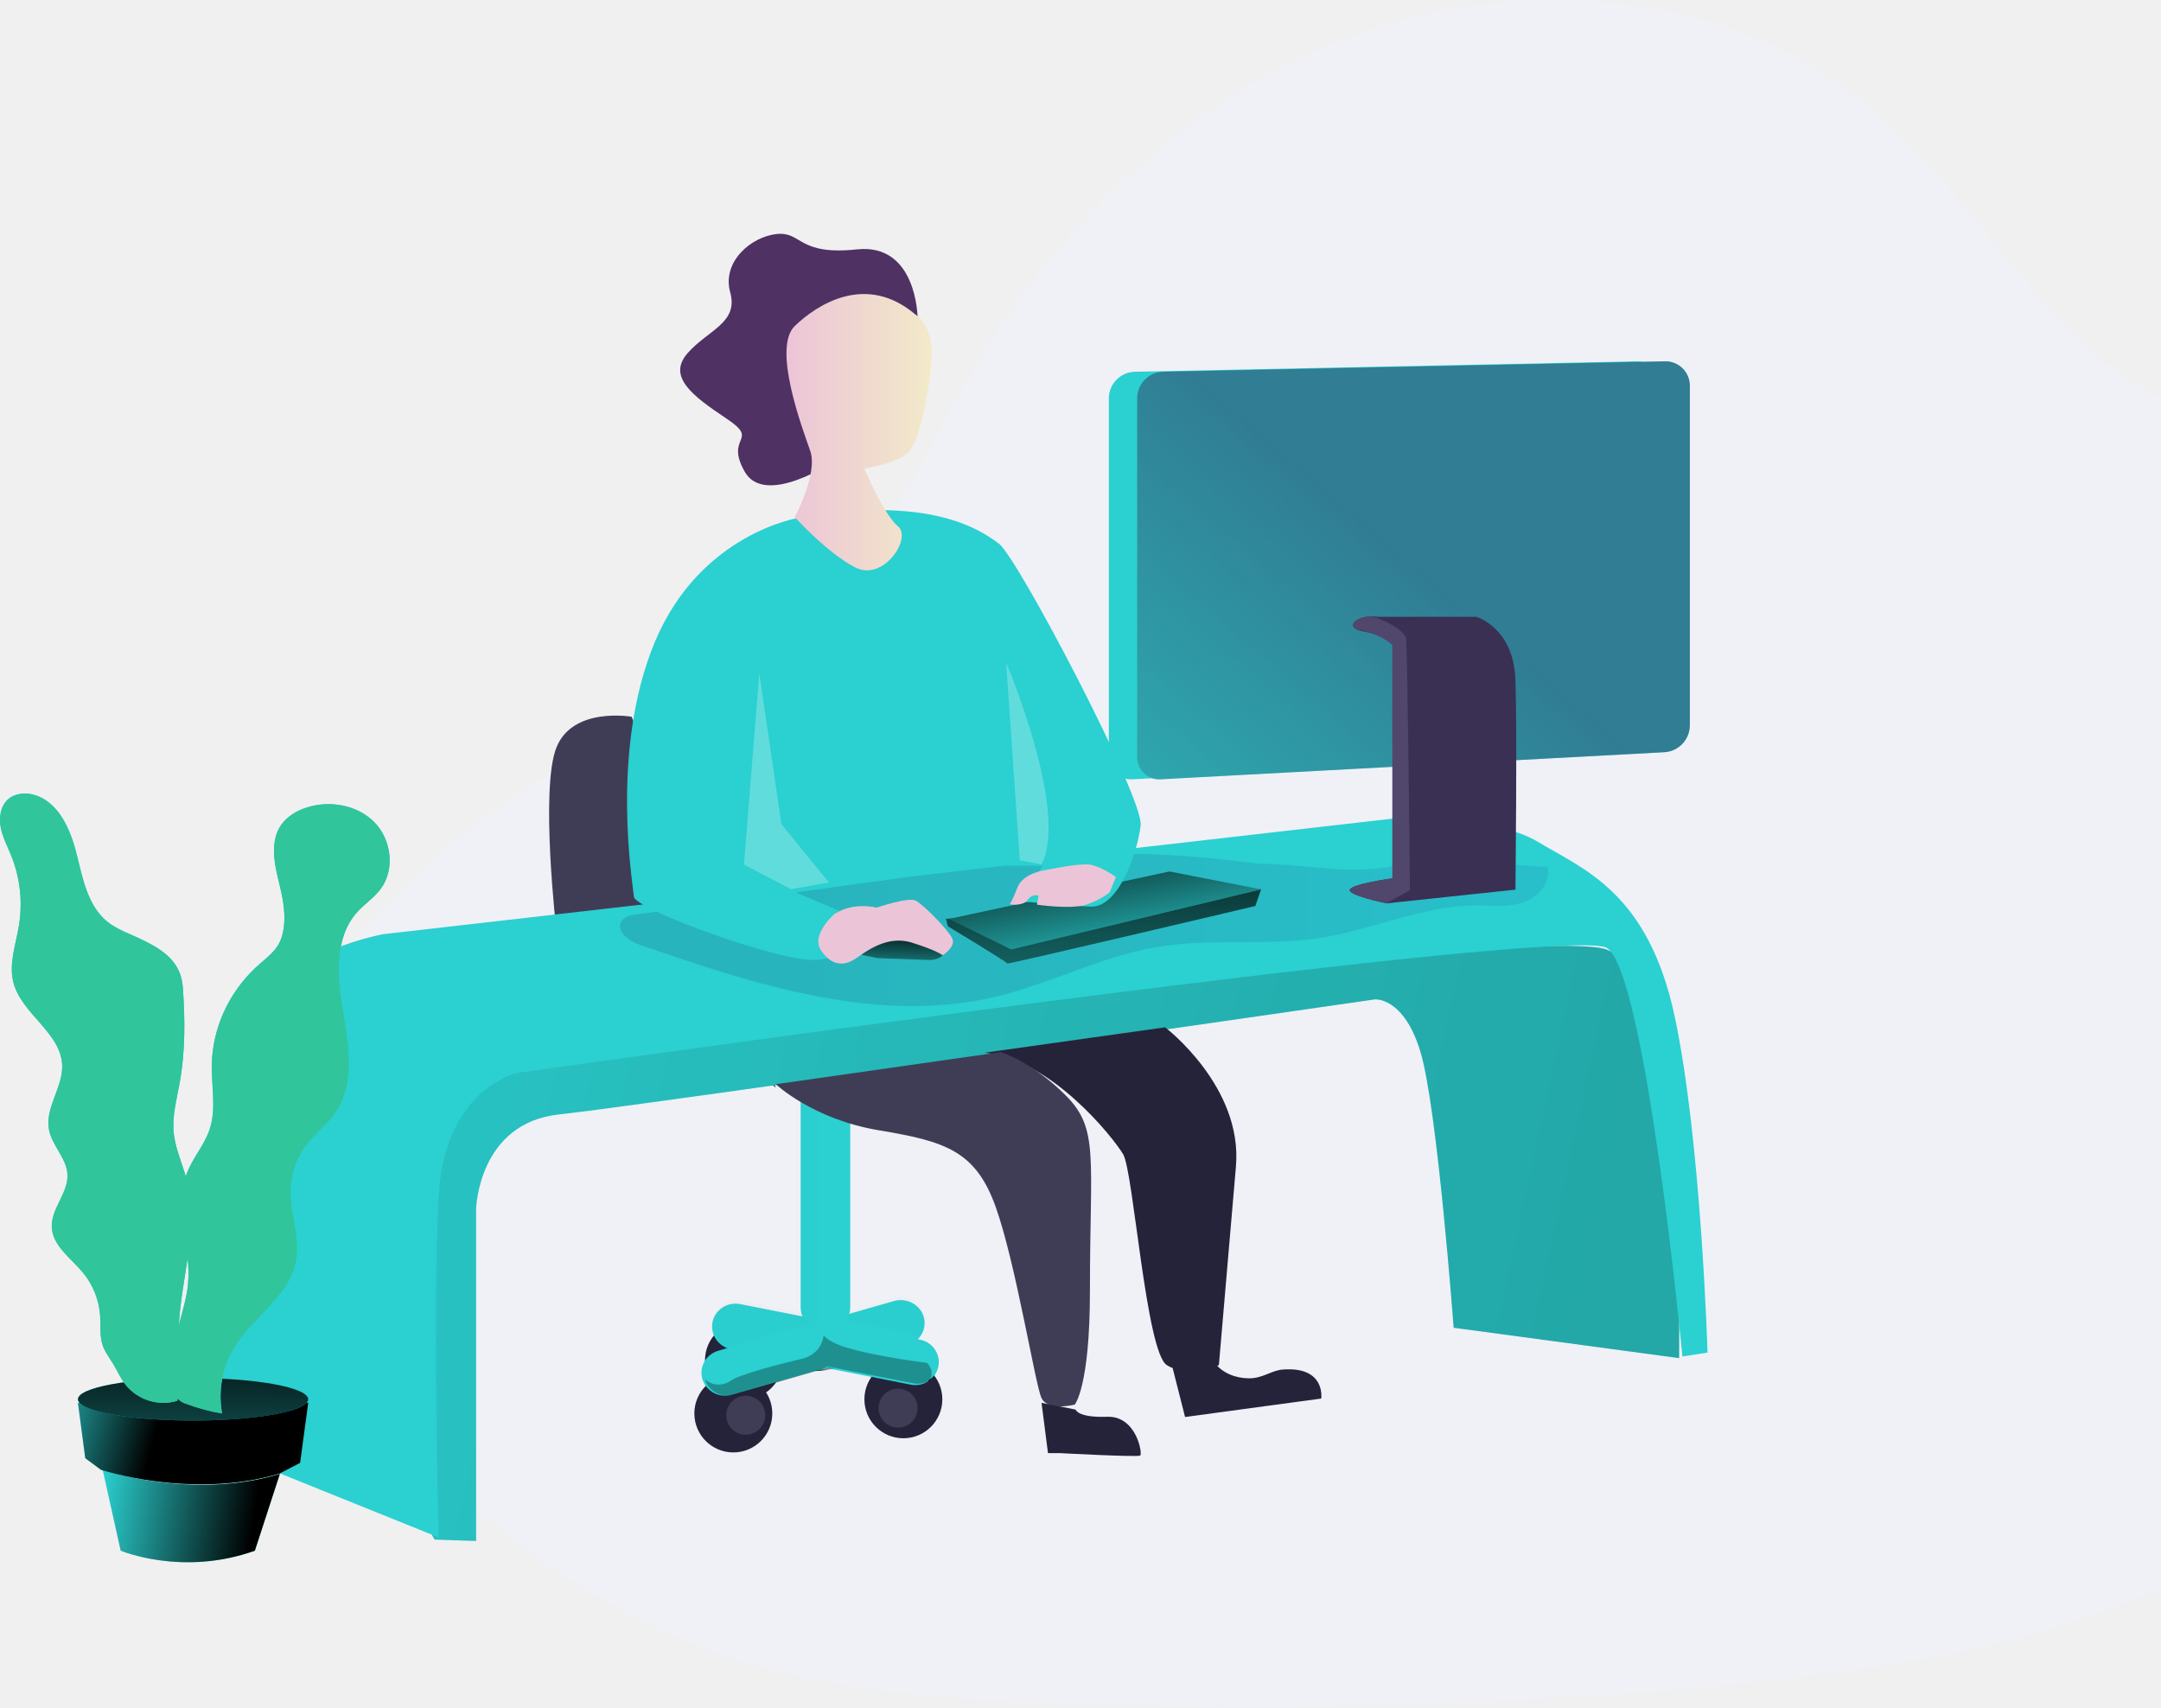
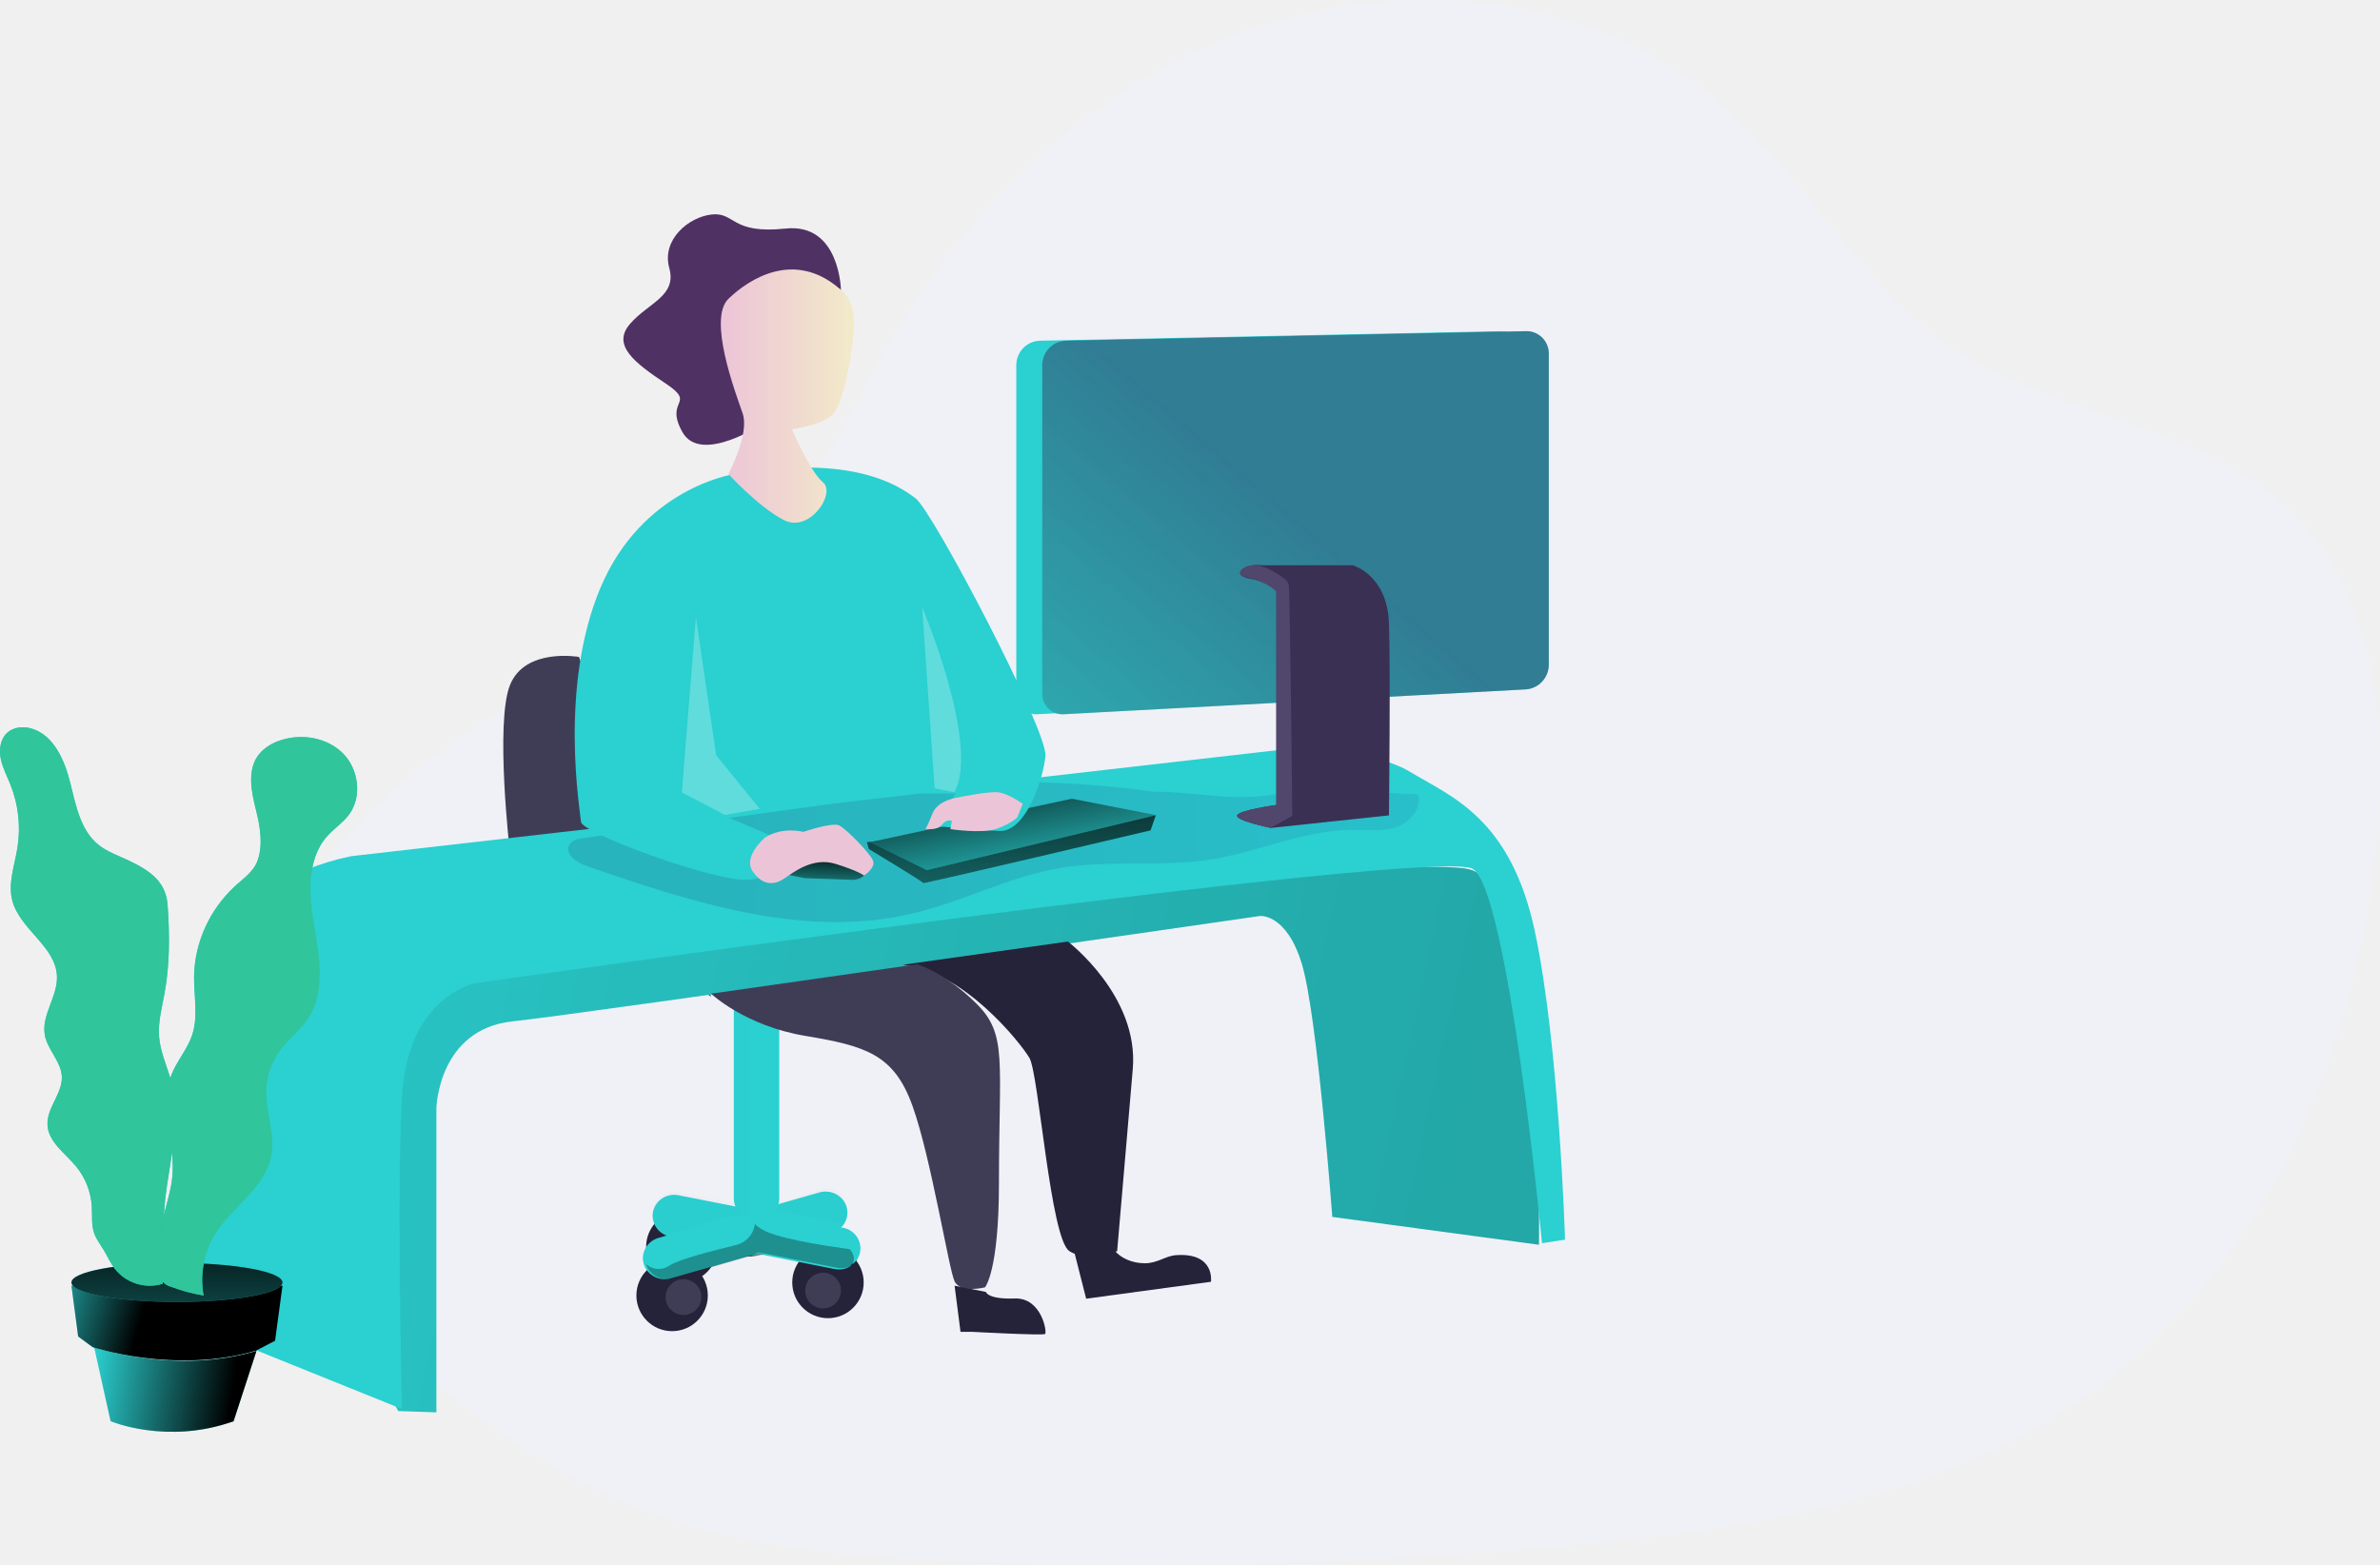
- <svg xmlns="http://www.w3.org/2000/svg" width="610" height="482" viewBox="0 0 610 482" fill="none">
+ <svg xmlns="http://www.w3.org/2000/svg" width="733" height="482" viewBox="0 0 733 482" fill="none">
  <path d="M583.079 92.214C562.107 69.829 545.872 43.107 520.805 24.839C481.431 -3.915 424.764 -6.719 378.724 11.345C332.685 29.408 296.82 65.819 273.181 107.048C260.746 128.74 250.979 152.402 232.758 170.128C217.355 185.104 197.11 194.659 177.915 205.066C146.967 221.799 117.163 242.018 97.136 269.761C77.109 297.504 68.154 333.942 80.957 365.207C89.59 386.304 106.979 403.09 124.793 418.288C145.757 436.157 168.289 452.889 194.292 463.536C226.848 476.782 262.987 479.63 298.427 480.978C361.255 483.358 424.184 481.579 486.746 475.655C537.976 470.811 590.757 462.542 633.62 435.775C693.663 398.291 724.621 329.612 731.59 262.264C734.426 235.329 733.708 207.337 722.626 182.345C696.122 122.565 624.609 136.547 583.079 92.214Z" fill="#EFF1F7" />
  <path d="M178.317 202.334C178.317 202.334 161.717 199.387 157.067 211.003C152.417 222.619 157.067 262.736 157.067 262.736L219 307L178.317 202.334Z" fill="#3F3D56" />
  <path d="M256.202 379.727L231.647 386.735C228.079 387.744 224.337 385.783 223.275 382.349C222.228 378.911 224.262 375.303 227.825 374.28L252.347 367.266C255.912 366.256 259.654 368.213 260.719 371.645C261.777 375.078 259.758 378.69 256.202 379.727Z" fill="#2BD0D0" />
  <circle cx="255" cy="395" r="11" fill="#25233A" />
  <circle cx="253.5" cy="397.5" r="5.5" fill="#3F3D56" />
  <circle cx="210" cy="384" r="11" fill="#25233A" />
  <path d="M214 384.5C214 387.538 211.538 390 208.5 390C205.462 390 203 387.538 203 384.5C203 381.462 205.462 379 208.5 379C211.538 379 214 381.462 214 384.5Z" fill="url(#paint0_linear_0_798)" />
  <circle cx="207" cy="399" r="11" fill="#25233A" />
  <path d="M216 399.5C216 402.538 213.538 405 210.5 405C207.462 405 205 402.538 205 399.5C205 396.462 207.462 394 210.5 394C213.538 394 216 396.462 216 399.5Z" fill="#3F3D56" />
  <path d="M257.085 390.874L206.298 380.828C202.724 380.111 200.414 376.698 201.13 373.192C201.862 369.692 205.341 367.428 208.915 368.126L259.702 378.153C263.276 378.87 265.586 382.284 264.87 385.79C264.147 389.297 260.666 391.571 257.085 390.874Z" fill="#2BD0D0" />
  <path d="M226 310H240V368.999C240 372.866 236.867 376 233.003 376C229.139 376 226.007 372.866 226.007 368.999V310H226Z" fill="#2BD0D0" />
  <path d="M231.187 386.708L206.65 393.733C203.082 394.747 199.336 392.784 198.275 389.345C197.228 385.904 199.262 382.295 202.823 381.271L227.36 374.266C230.924 373.255 234.664 375.214 235.728 378.647C236.767 382.082 234.739 385.681 231.187 386.708Z" fill="#2BD0D0" />
  <path d="M236 386.26L232.875 386.811C231.943 386.974 230.968 387.033 230 386.983L231.305 386.755C232.212 386.598 233.063 386.342 233.812 386L236 386.26Z" fill="url(#paint1_linear_0_798)" />
  <path d="M261 372.738C260.999 374.293 260.483 375.799 259.54 377L239 372.65C239.517 371.913 239.89 371.077 240.098 370.188L252.752 366.265C254.398 365.768 256.165 365.976 257.665 366.844C259.165 367.711 260.274 369.168 260.748 370.892C260.912 371.492 260.997 372.114 261 372.738Z" fill="url(#paint2_linear_0_798)" />
  <path opacity="0.31" d="M225.221 371.103C225.074 370.585 225 370.055 225 369.523V311H230.943V374.071C230.884 374.38 230.904 374.697 231 375C230.1 374.685 229.135 374.511 228.155 374.489C227.464 374.449 226.77 374.449 226.079 374.489L226.504 374.389C226.766 374.349 225.564 372.298 225.221 371.103Z" fill="url(#paint3_linear_0_798)" />
  <path opacity="0.31" d="M262.289 389.8C261.319 390.323 260.228 390.597 259.119 390.596C258.673 390.595 258.228 390.552 257.79 390.467L235.382 386.06L233.515 385.697C232.878 386.175 232.154 386.533 231.382 386.752L230.272 387.069L207.247 393.735C203.733 394.742 200.045 392.792 199 389.373C200.997 391.178 204.029 391.346 206.223 389.774C209.034 387.878 220.225 385.031 226.564 383.517C229.56 382.819 231.852 380.468 232.412 377.518C232.428 377.344 232.454 377.171 232.492 377C233.548 378.113 235.489 379.362 238.997 380.423C247.636 383.012 261.664 384.727 261.664 384.727C261.664 384.727 264.196 387.147 262.289 389.8Z" fill="url(#paint4_linear_0_798)" />
  <path d="M264 388C263.472 388.778 262.793 389.456 262 390C262.538 389.479 263.229 388.785 264 388Z" fill="url(#paint5_linear_0_798)" />
  <path d="M226.299 370.559C226.577 371.729 227.163 372.809 228 373.688C227.791 373.728 227.575 373.781 227.359 373.84L206.088 380C202.817 379.187 200.662 376.135 201.044 372.854C201.425 369.574 204.225 367.073 207.6 367C208.053 367.001 208.505 367.045 208.949 367.132L226.299 370.559Z" fill="url(#paint6_linear_0_798)" />
  <path d="M259 89.407C259 89.407 258.724 68.602 241.925 70.396C225.126 72.19 226.414 65.302 219.238 66.058C212.063 66.815 203.727 73.844 206.121 82.526C208.516 91.208 199.789 93.149 194.057 99.736C188.324 106.323 195.406 111.712 205.063 118.152C214.72 124.592 204.463 122.925 210.188 133.107C215.914 143.288 235.295 130.282 235.295 130.282L259 89.407Z" fill="#503164" />
  <path d="M122.664 434.601L134.393 435V341.255C134.393 341.255 134.984 317.014 157.846 314.582C180.707 312.151 388.042 282.116 388.042 282.116C388.042 282.116 396.26 281.246 400.993 297.017C405.726 312.788 410.333 374.804 410.333 374.804L473.973 383.381C473.973 383.381 475.652 273.832 452.671 267.786C429.69 261.741 129.149 292.546 129.149 292.546C129.149 292.546 106.858 408.898 122.664 434.601Z" fill="#2BD0D0" />
  <path opacity="0.197" d="M122.664 434.601L134.393 435V341.255C134.393 341.255 134.984 317.014 157.846 314.582C180.707 312.151 388.042 282.116 388.042 282.116C388.042 282.116 396.26 281.246 400.993 297.017C405.726 312.788 410.333 374.804 410.333 374.804L473.973 383.381C473.973 383.381 475.652 273.832 452.671 267.786C429.69 261.741 129.149 292.546 129.149 292.546C129.149 292.546 106.858 408.898 122.664 434.601Z" fill="url(#paint7_linear_0_798)" />
  <path d="M62 303.784C62 303.784 67.744 272.028 108.144 263.705L393.327 231.062C393.327 231.062 421.323 229.902 434.131 237.649C446.939 245.395 465.219 251.817 472.714 286.872C480.209 321.928 482 381.814 482 381.814L474.91 382.914C474.91 382.914 464.562 274.474 453.599 267.608C442.635 260.743 146.196 302.863 146.196 302.863C146.196 302.863 125.635 306.951 123.844 337.395C122.053 367.838 123.844 434 123.844 434L62 409.057V303.784Z" fill="#2BD0D0" />
  <path opacity="0.19" d="M355.425 243.844C340.663 241.944 325.781 240.568 310.906 241.125C299.727 241.557 288.62 243.09 277.534 244.617L179.759 258.12C178.1 258.349 176.209 258.723 175.38 260.164C173.787 262.916 177.529 265.628 180.561 266.676C213.071 277.932 247.804 289.332 281.269 281.306C296.569 277.637 310.78 270.018 326.299 267.371C341.817 264.724 357.747 267.161 373.232 264.665C387.789 262.32 401.649 255.656 416.404 255.591C420.929 255.591 425.587 256.168 429.879 254.752C434.172 253.337 437.967 249.013 436.779 244.702C422.926 244.224 407.375 241.695 393.787 244.44C380.338 247.152 368.893 243.844 355.425 243.844Z" fill="url(#paint8_linear_0_798)" />
  <path d="M267 259.38L267.57 261.494C267.57 261.494 284.451 271.667 284.345 271.995C284.239 272.323 354.369 255.756 354.369 255.756L356 251L267 259.38Z" fill="#2BD0D0" />
  <path d="M267 259.38L267.57 261.494C267.57 261.494 284.451 271.667 284.345 271.995C284.239 272.323 354.369 255.756 354.369 255.756L356 251L267 259.38Z" fill="url(#paint9_linear_0_798)" />
  <path d="M268 259.364L330.107 246L356 251.054L285.442 268L268 259.364Z" fill="#2BD0D0" />
  <path d="M268 259.364L330.107 246L356 251.054L285.442 268L268 259.364Z" fill="url(#paint10_linear_0_798)" />
  <path d="M247.832 270.484L262.289 270.996C262.289 270.996 265.961 271.224 266.91 268.279C267.859 265.334 261.02 259.119 260.287 259.002C259.554 258.884 240.528 264.221 243.27 269.558L247.832 270.484Z" fill="#2BD0D0" />
  <path d="M247.832 270.484L262.289 270.996C262.289 270.996 265.961 271.224 266.91 268.279C267.859 265.334 261.02 259.119 260.287 259.002C259.554 258.884 240.528 264.221 243.27 269.558L247.832 270.484Z" fill="url(#paint11_linear_0_798)" />
  <path d="M79 416.056L71.942 437.733C51.469 445.084 34.062 437.733 34.062 437.733L29 415C29 415 54.535 423.56 79 416.056Z" fill="#2BD0D0" />
  <path d="M79 416.056L71.942 437.733C51.469 445.084 34.062 437.733 34.062 437.733L29 415C29 415 54.535 423.56 79 416.056Z" fill="url(#paint12_linear_0_798)" />
  <path d="M87 396L84.716 412.943L78.93 415.951C54.282 423.372 28.515 414.913 28.515 414.913L24.072 411.63L22 396H87Z" fill="#2BD0D0" />
  <path d="M87 396L84.716 412.943L78.93 415.951C54.282 423.372 28.515 414.913 28.515 414.913L24.072 411.63L22 396H87Z" fill="url(#paint13_linear_0_798)" />
  <ellipse cx="54.5" cy="395" rx="32.5" ry="6" fill="#2BD0D0" />
  <ellipse cx="54.5" cy="395" rx="32.5" ry="6" fill="url(#paint14_linear_0_798)" />
  <path d="M39.641 265.03C36.459 263.515 33.038 262.372 30.285 260.159C24.738 255.661 23.332 247.912 21.595 240.962C19.859 234.011 16.498 226.369 9.651 224.375C7.089 223.638 4.084 223.93 2.136 225.764C0.083 227.698 -0.333 230.874 0.228 233.679C0.789 236.483 2.156 238.995 3.213 241.653C5.68 247.826 6.431 254.559 5.385 261.13C4.52 266.519 2.453 271.981 3.78 277.264C6.032 286.228 17.251 291.485 17.561 300.721C17.772 306.954 12.675 312.722 13.83 318.856C14.682 323.394 18.835 326.936 19.06 331.548C19.311 336.778 14.398 341.203 14.636 346.433C14.873 351.663 20.063 355.158 23.451 359.272C26.291 362.726 27.979 366.992 28.278 371.465C28.456 374.256 28.099 377.147 29.004 379.792C29.664 381.725 30.985 383.367 32.008 385.108C33.137 386.988 33.989 389.022 35.349 390.763C38.848 395.201 44.682 397.044 50.074 395.414C51.124 388.464 50.206 381.373 50.497 374.349C51.071 360.74 56.188 347.025 52.913 333.814C51.712 328.97 49.401 324.371 48.991 319.401C48.628 314.962 49.803 310.563 50.622 306.184C52.312 297.14 52.286 287.79 51.593 278.646C51.045 271.39 45.974 268.047 39.641 265.03Z" fill="#2BD0D0" />
  <path d="M59.752 300.767C59.699 306.829 61.082 313.096 59.14 318.852C57.67 323.214 54.438 326.786 52.769 331.075C48.918 340.974 54.099 352.075 53.042 362.644C52.603 366.999 51.106 371.182 50.162 375.458C48.989 380.871 48.702 386.438 49.311 391.943C49.182 394.015 50.599 395.865 52.636 396.285C55.894 397.526 59.27 398.435 62.711 399C61.548 392.591 62.773 385.979 66.156 380.41C71.43 371.78 81.678 365.964 83.587 356.051C84.877 349.339 81.871 342.527 82.084 335.696C82.237 331.15 83.803 326.765 86.566 323.148C89.046 319.921 92.405 317.425 94.713 314.079C100.259 306.012 98.53 295.23 96.881 285.584C95.231 275.937 94.274 264.836 100.791 257.527C102.853 255.216 105.539 253.483 107.408 251.014C111.571 245.51 110.52 237.031 105.679 232.112C100.838 227.192 93.043 225.831 86.46 227.996C83.682 228.813 81.231 230.477 79.45 232.756C76.125 237.47 77.455 243.91 78.865 249.513C80.095 254.38 81.086 259.996 79.403 264.903C78.147 268.554 74.961 270.533 72.254 273.075C64.503 280.235 59.992 290.227 59.752 300.767Z" fill="#2BD0D0" />
  <path d="M53.062 354.522C52.124 361.115 50.77 367.761 50.493 374.373V375.038C50.478 375.202 50.44 375.363 50.381 375.517C49.209 380.934 48.917 386.507 49.515 392.018C49.551 392.911 49.776 393.786 50.176 394.584C50.143 394.863 50.103 395.135 50.063 395.414C44.67 397.044 38.834 395.201 35.334 390.762C34.013 389.021 33.121 386.987 31.992 385.107C30.935 383.359 29.647 381.717 28.987 379.79C28.082 377.132 28.438 374.254 28.26 371.463C27.962 366.989 26.272 362.722 23.432 359.267C20.043 355.18 14.845 351.751 14.614 346.434C14.383 341.117 19.29 336.778 19.039 331.547C18.815 326.935 14.66 323.393 13.808 318.854C12.652 312.719 17.771 306.951 17.54 300.717C17.23 291.479 6.008 286.222 3.755 277.257C2.434 271.973 4.495 266.51 5.36 261.121C6.411 254.558 5.669 247.832 3.214 241.661C2.157 239.003 0.79 236.498 0.228 233.686C-0.333 230.875 0.083 227.705 2.137 225.764C4.119 223.93 7.091 223.638 9.654 224.375C16.51 226.369 19.858 234.039 21.602 240.99C23.346 247.942 24.746 255.684 30.294 260.19C33.036 262.417 36.47 263.546 39.654 265.062C45.995 268.079 51.068 271.422 51.609 278.613C52.27 287.757 52.329 297.108 50.638 306.153C49.819 310.533 48.657 314.932 49.007 319.372C49.357 323.811 51.279 328.012 52.534 332.318C52.672 332.803 52.811 333.295 52.93 333.787C54.595 340.626 54.06 347.544 53.062 354.522Z" fill="#30C59B" />
  <path d="M49.718 394C49.421 393.229 49.25 392.38 49.216 391.512C48.785 386.152 49 380.733 49.852 375.465C49.877 375.31 49.905 375.155 49.934 375C49.762 381.346 50.307 387.744 49.718 394Z" fill="url(#paint15_linear_0_798)" />
  <path d="M107.393 251.014C105.522 253.483 102.831 255.216 100.766 257.527C94.239 264.83 95.198 275.937 96.85 285.584C98.501 295.23 100.233 306.012 94.678 314.079C92.367 317.398 89.004 319.921 86.519 323.148C83.752 326.765 82.183 331.15 82.03 335.696C81.817 342.527 84.827 349.339 83.535 356.051C81.624 365.964 71.36 371.793 66.078 380.41C62.703 385.984 61.485 392.595 62.654 399C59.217 398.435 55.845 397.526 52.59 396.285C51.7 396.021 50.893 395.534 50.246 394.87C50.154 394.763 50.072 394.647 49.999 394.525C49.587 393.735 49.348 392.866 49.3 391.976C48.701 386.469 49 380.902 50.186 375.491C50.219 375.331 50.259 375.172 50.299 375.013C51.245 370.903 52.644 366.873 53.07 362.677C53.297 359.957 53.243 357.221 52.91 354.511C53.916 347.54 54.455 340.629 52.757 333.843C52.637 333.352 52.497 332.861 52.357 332.376C52.484 331.951 52.63 331.526 52.797 331.108C54.469 326.819 57.706 323.247 59.178 318.885C61.116 313.129 59.737 306.862 59.79 300.8C59.877 290.331 64.613 280.219 72.219 273.075C74.93 270.533 78.12 268.554 79.379 264.903C81.064 259.996 80.045 254.38 78.84 249.513C77.421 243.91 76.075 237.47 79.426 232.756C81.091 230.419 83.715 228.899 86.446 227.996C93.013 225.831 100.853 227.192 105.695 232.112C110.537 237.031 111.563 245.543 107.393 251.014Z" fill="#30C59B" />
  <path d="M225.573 146.146C225.573 146.146 197.756 150.446 184.889 181.123C172.022 211.8 178.713 249.806 178.938 253.15C179.163 256.494 218.366 271 229.573 271C240.781 271 243.115 259.771 243.115 259.771L223.312 251.338L283.482 244.389H294.286L288.335 254.421C288.335 254.421 300.078 255.652 307.927 255.932C315.775 256.213 321.105 240.691 321.984 232.973C322.863 225.256 287.317 157.515 282.007 153.503C276.698 149.49 262.29 139.686 225.573 146.146Z" fill="#2BD0D0" />
  <path d="M258.392 88.776C258.392 88.776 263.424 91.606 262.971 100.761C262.519 109.916 259.682 123.693 256.819 127.261C253.955 130.83 243.94 132.229 243.94 132.229C243.94 132.229 249.403 145.206 253.469 148.555C257.535 151.904 249.383 164.242 241.454 160.194C233.526 156.145 224.334 145.978 224.334 145.978C224.334 145.978 230.946 133.733 228.71 127.288C226.475 120.843 217.938 98.225 224.334 92.046C230.73 85.867 244.52 77.011 258.392 88.776Z" fill="url(#paint16_linear_0_798)" />
  <path opacity="0.25" d="M214.334 190L210 244.055L223.238 251L234 249.122L220.572 232.618L214.334 190Z" fill="white" />
  <path opacity="0.25" d="M284 187C284 187 301.909 229.077 293.97 244L287.854 242.839L284 187Z" fill="white" />
  <path d="M235.522 258.045C235.522 258.045 228.756 263.82 231.776 268.312C234.796 272.803 238.401 272.675 241.407 270.667C244.413 268.658 250.318 263.891 257.353 266.079C264.388 268.267 266.097 269.659 266.097 269.659C266.097 269.659 269.802 267.343 268.841 265.02C267.879 262.697 260.521 255.171 258.389 254.195C256.257 253.22 247.406 256.216 247.406 256.216C247.406 256.216 240.903 254.458 235.522 258.045Z" fill="url(#paint17_linear_0_798)" />
  <path d="M295.191 245.598C295.191 245.598 288.806 246.357 287.193 250.555C285.58 254.753 285 255.264 285 255.264C285 255.264 288.606 255.955 290.106 254.001C291.605 252.047 293.165 252.868 293.165 252.868L292.718 255.375C292.718 255.375 302.516 256.852 306.942 255.264C311.367 253.676 313.267 251.812 313.267 251.812L315 247.572C315 247.572 310.821 244.541 307.668 244.072C304.516 243.602 295.191 245.598 295.191 245.598Z" fill="url(#paint18_linear_0_798)" />
  <path d="M328.893 290C328.893 290 350.827 306.687 348.877 329.259C346.928 351.831 344.064 385.346 344.064 385.346C344.064 385.346 335.218 389.068 329.357 385.346C323.495 381.624 319.946 330.697 317.042 325.833C314.138 320.969 296.667 299.042 278 297.154L328.893 290Z" fill="#25233A" />
  <path d="M219 306.058C219 306.058 229.444 315.953 248.062 319.06C266.681 322.167 275.359 324.76 281.049 340.665C286.739 356.57 292.197 390.802 293.984 394.628C295.77 398.454 303.366 396.502 303.366 396.502C303.366 396.502 307.662 391.607 307.662 364.388C307.662 326.442 310.317 318.664 300.749 309.132C291.181 299.599 282.477 297 282.477 297L219 306.058Z" fill="#3F3D56" />
  <path d="M294 396L295.82 410.197H299.228C299.228 410.197 321.176 411.384 321.864 410.872C322.552 410.359 320.807 399.629 312.492 399.932C304.176 400.236 303.631 397.909 303.631 397.909L294 396Z" fill="#25233A" />
  <path d="M331 386.156L334.518 400L372.955 394.788C372.955 394.788 374.308 385.695 362.132 386.597C358.918 386.831 356.524 389.062 352.661 389.082C348.798 389.102 345.098 387.539 343.15 385L331 386.156Z" fill="#25233A" />
  <path d="M461.804 212.337L319.561 219.991C316.121 220.172 313.185 217.52 313 214.065C313 213.958 313 213.845 313 213.739V112.473C313.003 108.372 316.267 105.025 320.348 104.938L462.009 102.001C463.827 101.964 465.584 102.654 466.895 103.918C468.206 105.183 468.964 106.92 469 108.745V204.716C468.995 208.772 465.836 212.118 461.804 212.337Z" fill="#2BD0D0" />
  <path d="M469.804 212.337L327.555 219.992C324.115 220.169 321.182 217.514 321 214.058C321 213.952 321 213.846 321 213.739V112.473C320.996 108.371 324.26 105.021 328.342 104.938L470.022 102.001C473.799 101.931 476.92 104.944 477 108.739V204.716C476.995 208.773 473.836 212.119 469.804 212.337Z" fill="#2BD0D0" />
  <path d="M469.804 212.337L327.555 219.992C324.115 220.169 321.182 217.514 321 214.058C321 213.952 321 213.846 321 213.739V112.473C320.996 108.371 324.26 105.021 328.342 104.938L470.022 102.001C473.799 101.931 476.92 104.944 477 108.739V204.716C476.995 208.773 473.836 212.119 469.804 212.337Z" fill="url(#paint19_linear_0_798)" />
  <path d="M427.773 251.138L391.478 255C391.478 255 380.425 252.77 381.023 251.138C381.622 249.505 393.179 247.933 393.179 247.933V182.129C393.08 181.983 391.558 180.045 387.39 178.81C386.583 178.571 385.762 178.38 384.931 178.24C384.217 178.135 383.523 177.925 382.871 177.616C380.392 176.335 383.13 174.105 386.978 174.006C387.581 173.985 388.184 174.02 388.78 174.112H416.693C416.693 174.112 427.261 177.085 427.773 191.923C428.284 206.762 427.773 251.138 427.773 251.138Z" fill="#3A3054" />
  <path d="M398 251.277L391.322 255C391.322 255 380.434 252.77 381.023 251.137C381.612 249.505 393.018 247.932 393.018 247.932V182.123C392.88 181.971 391.211 180.225 387.315 178.805C385.865 178.288 384.376 177.888 382.863 177.61C380.421 176.329 383.118 174.1 386.909 174C390.137 174.445 396.494 178.028 396.907 180.073C397.319 182.117 398 251.277 398 251.277Z" fill="#51466B" />
  <path d="M263 389C262.119 390.001 261.709 390.371 262.23 389.547C262.5 389.388 262.757 389.205 263 389Z" fill="url(#paint20_linear_0_798)" />
  <defs>
    <linearGradient id="paint0_linear_0_798" x1="203" y1="390" x2="214" y2="390" gradientUnits="userSpaceOnUse">
      <stop stop-color="#183866" />
      <stop offset="1" stop-color="#1A7FC1" />
    </linearGradient>
    <linearGradient id="paint1_linear_0_798" x1="229.992" y1="387.001" x2="236" y2="387.001" gradientUnits="userSpaceOnUse">
      <stop />
      <stop offset="0.99" stop-opacity="0.01" />
    </linearGradient>
    <linearGradient id="paint2_linear_0_798" x1="263.916" y1="107.831" x2="276.23" y2="130.866" gradientUnits="userSpaceOnUse">
      <stop />
      <stop offset="0.99" stop-opacity="0.01" />
    </linearGradient>
    <linearGradient id="paint3_linear_0_798" x1="289.529" y1="-96.56" x2="244.041" y2="-96.669" gradientUnits="userSpaceOnUse">
      <stop />
      <stop offset="0.99" stop-opacity="0.01" />
    </linearGradient>
    <linearGradient id="paint4_linear_0_798" x1="357.142" y1="99.999" x2="346.535" y2="50.894" gradientUnits="userSpaceOnUse">
      <stop />
      <stop offset="0.99" stop-opacity="0.01" />
    </linearGradient>
    <linearGradient id="paint5_linear_0_798" x1="309.847" y1="54.318" x2="305.879" y2="53.065" gradientUnits="userSpaceOnUse">
      <stop />
      <stop offset="0.99" stop-opacity="0.01" />
    </linearGradient>
    <linearGradient id="paint6_linear_0_798" x1="258.106" y1="99.508" x2="241.633" y2="118.4" gradientUnits="userSpaceOnUse">
      <stop />
      <stop offset="0.99" stop-opacity="0.01" />
    </linearGradient>
    <linearGradient id="paint7_linear_0_798" x1="524.505" y1="22.549" x2="33.062" y2="-84.28" gradientUnits="userSpaceOnUse">
      <stop />
      <stop offset="1" stop-opacity="0.01" />
    </linearGradient>
    <linearGradient id="paint8_linear_0_798" x1="212.123" y1="244.726" x2="474.119" y2="244.726" gradientUnits="userSpaceOnUse">
      <stop stop-color="#183866" />
      <stop offset="1" stop-color="#1A7FC1" />
    </linearGradient>
    <linearGradient id="paint9_linear_0_798" x1="75.456" y1="225.212" x2="76.999" y2="332.94" gradientUnits="userSpaceOnUse">
      <stop />
      <stop offset="0.99" stop-opacity="0.01" />
    </linearGradient>
    <linearGradient id="paint10_linear_0_798" x1="197.154" y1="250.814" x2="206.217" y2="297.211" gradientUnits="userSpaceOnUse">
      <stop />
      <stop offset="0.99" stop-opacity="0.01" />
    </linearGradient>
    <linearGradient id="paint11_linear_0_798" x1="237.493" y1="260.691" x2="236.892" y2="279.145" gradientUnits="userSpaceOnUse">
      <stop />
      <stop offset="0.99" stop-opacity="0.01" />
    </linearGradient>
    <linearGradient id="paint12_linear_0_798" x1="126.11" y1="47.954" x2="82.371" y2="41.709" gradientUnits="userSpaceOnUse">
      <stop />
      <stop offset="0.99" stop-opacity="0.01" />
    </linearGradient>
    <linearGradient id="paint13_linear_0_798" x1="133.367" y1="77.173" x2="98.535" y2="67.664" gradientUnits="userSpaceOnUse">
      <stop />
      <stop offset="0.99" stop-opacity="0.01" />
    </linearGradient>
    <linearGradient id="paint14_linear_0_798" x1="-192.124" y1="370.797" x2="-192.764" y2="463.661" gradientUnits="userSpaceOnUse">
      <stop />
      <stop offset="0.99" stop-opacity="0.01" />
    </linearGradient>
    <linearGradient id="paint15_linear_0_798" x1="78.207" y1="64.728" x2="74.684" y2="64.788" gradientUnits="userSpaceOnUse">
      <stop />
      <stop offset="0.99" stop-opacity="0.01" />
    </linearGradient>
    <linearGradient id="paint16_linear_0_798" x1="221.984" y1="161.009" x2="262.998" y2="161.009" gradientUnits="userSpaceOnUse">
      <stop stop-color="#ECC4D7" />
      <stop offset="0.42" stop-color="#EFD4D1" />
      <stop offset="1" stop-color="#F2EAC9" />
    </linearGradient>
    <linearGradient id="paint17_linear_0_798" x1="268.632" y1="233.608" x2="306.631" y2="233.608" gradientUnits="userSpaceOnUse">
      <stop stop-color="#ECC4D7" />
      <stop offset="0.42" stop-color="#EFD4D1" />
      <stop offset="1" stop-color="#F2EAC9" />
    </linearGradient>
    <linearGradient id="paint18_linear_0_798" x1="322.292" y1="239.852" x2="352.292" y2="239.852" gradientUnits="userSpaceOnUse">
      <stop stop-color="#ECC4D7" />
      <stop offset="0.42" stop-color="#EFD4D1" />
      <stop offset="1" stop-color="#F2EAC9" />
    </linearGradient>
    <linearGradient id="paint19_linear_0_798" x1="450.177" y1="203.011" x2="326.849" y2="346.362" gradientUnits="userSpaceOnUse">
      <stop stop-color="#362958" stop-opacity="0.501" />
      <stop offset="1" stop-color="#34313D" stop-opacity="0.01" />
    </linearGradient>
    <linearGradient id="paint20_linear_0_798" x1="302.125" y1="46.165" x2="300.959" y2="45.734" gradientUnits="userSpaceOnUse">
      <stop />
      <stop offset="0.99" stop-opacity="0.01" />
    </linearGradient>
  </defs>
</svg>
